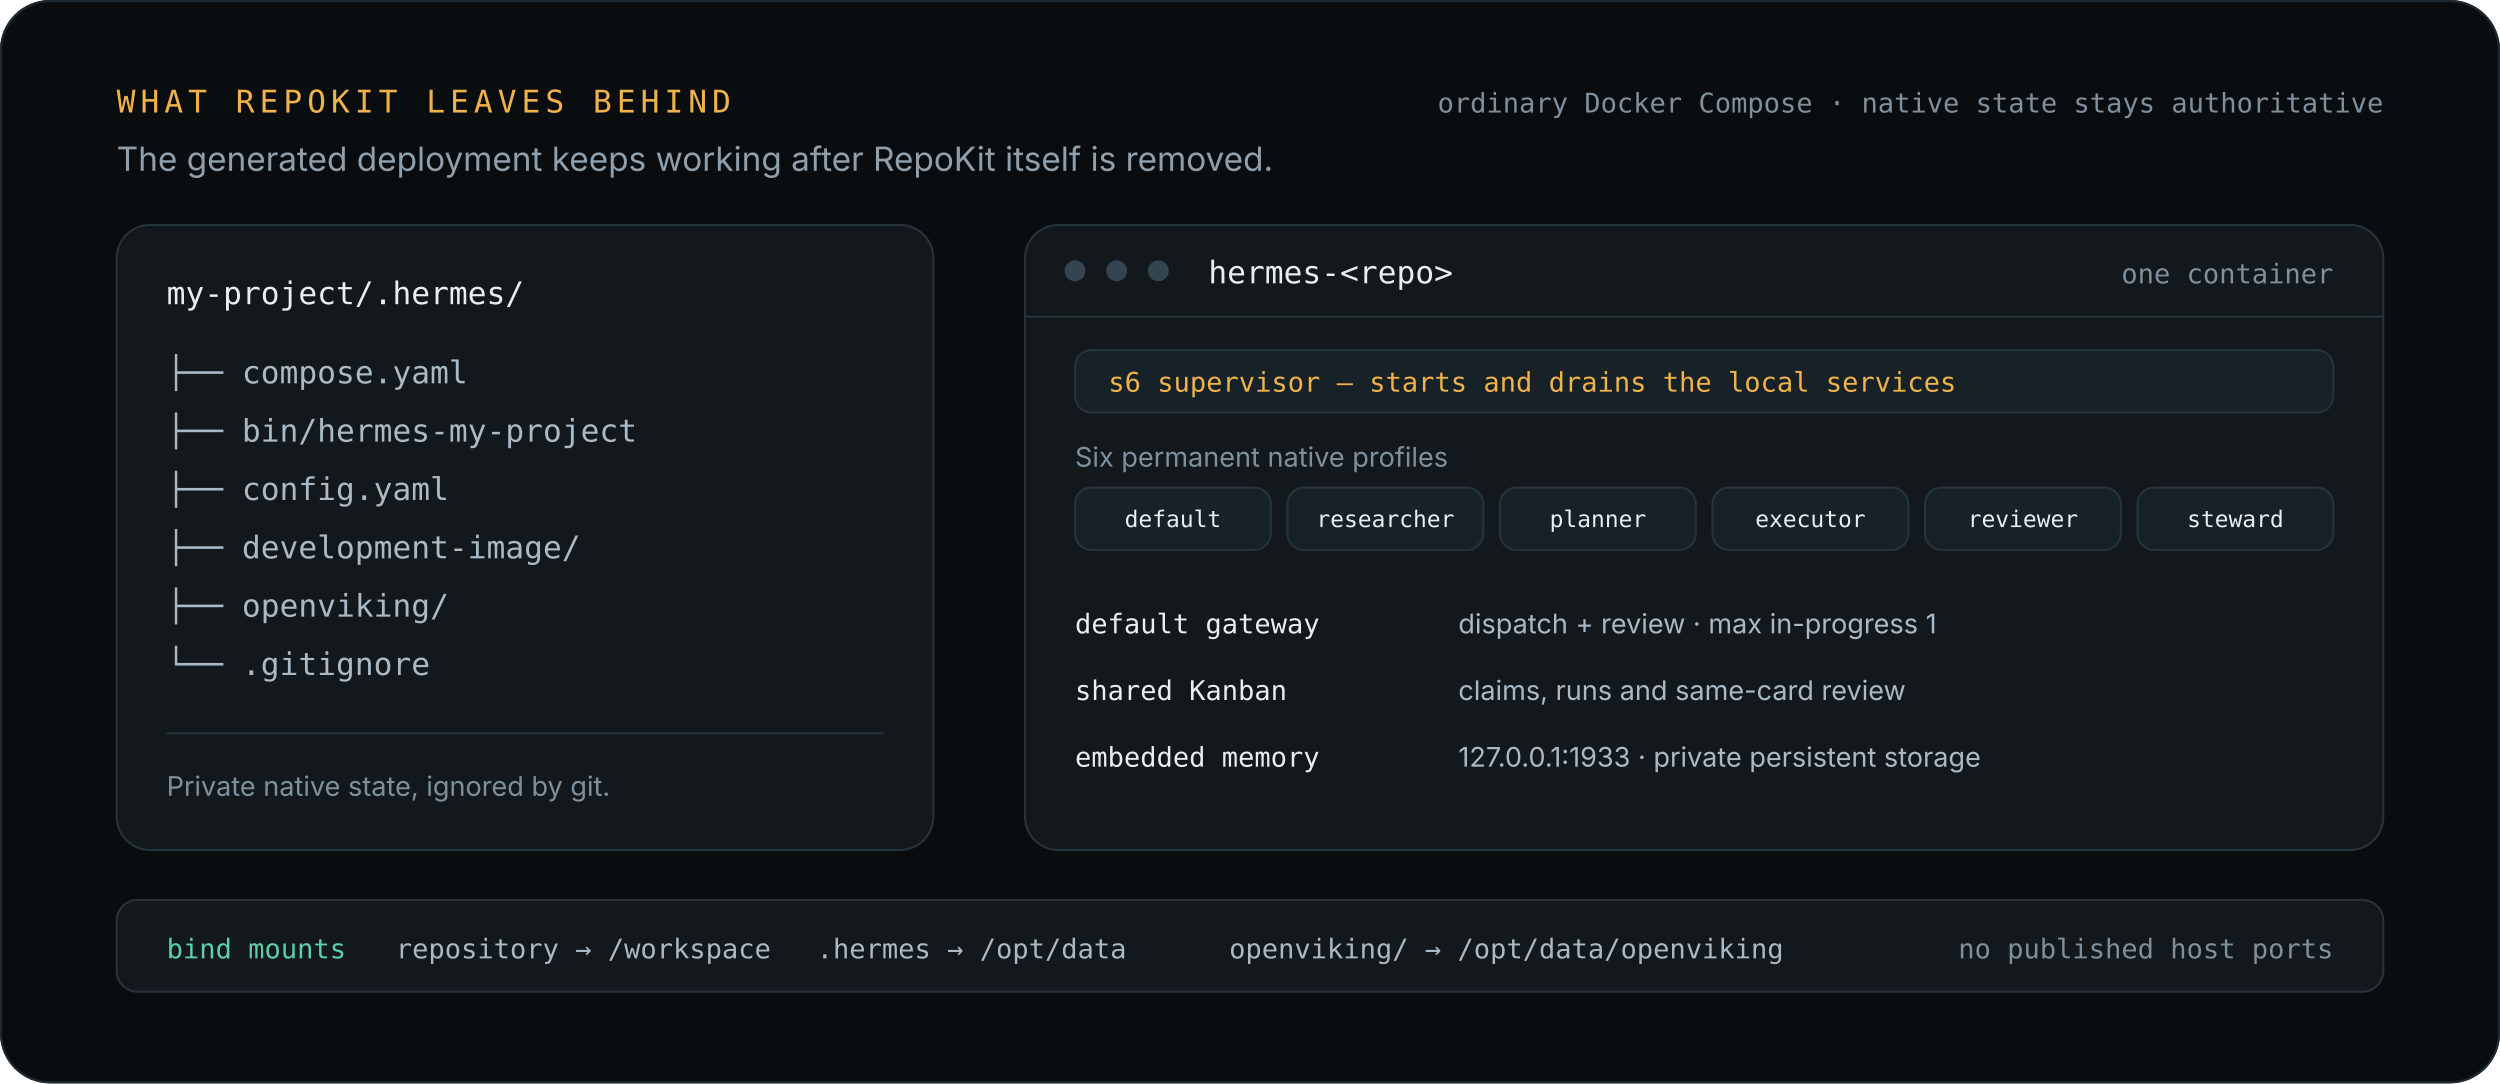
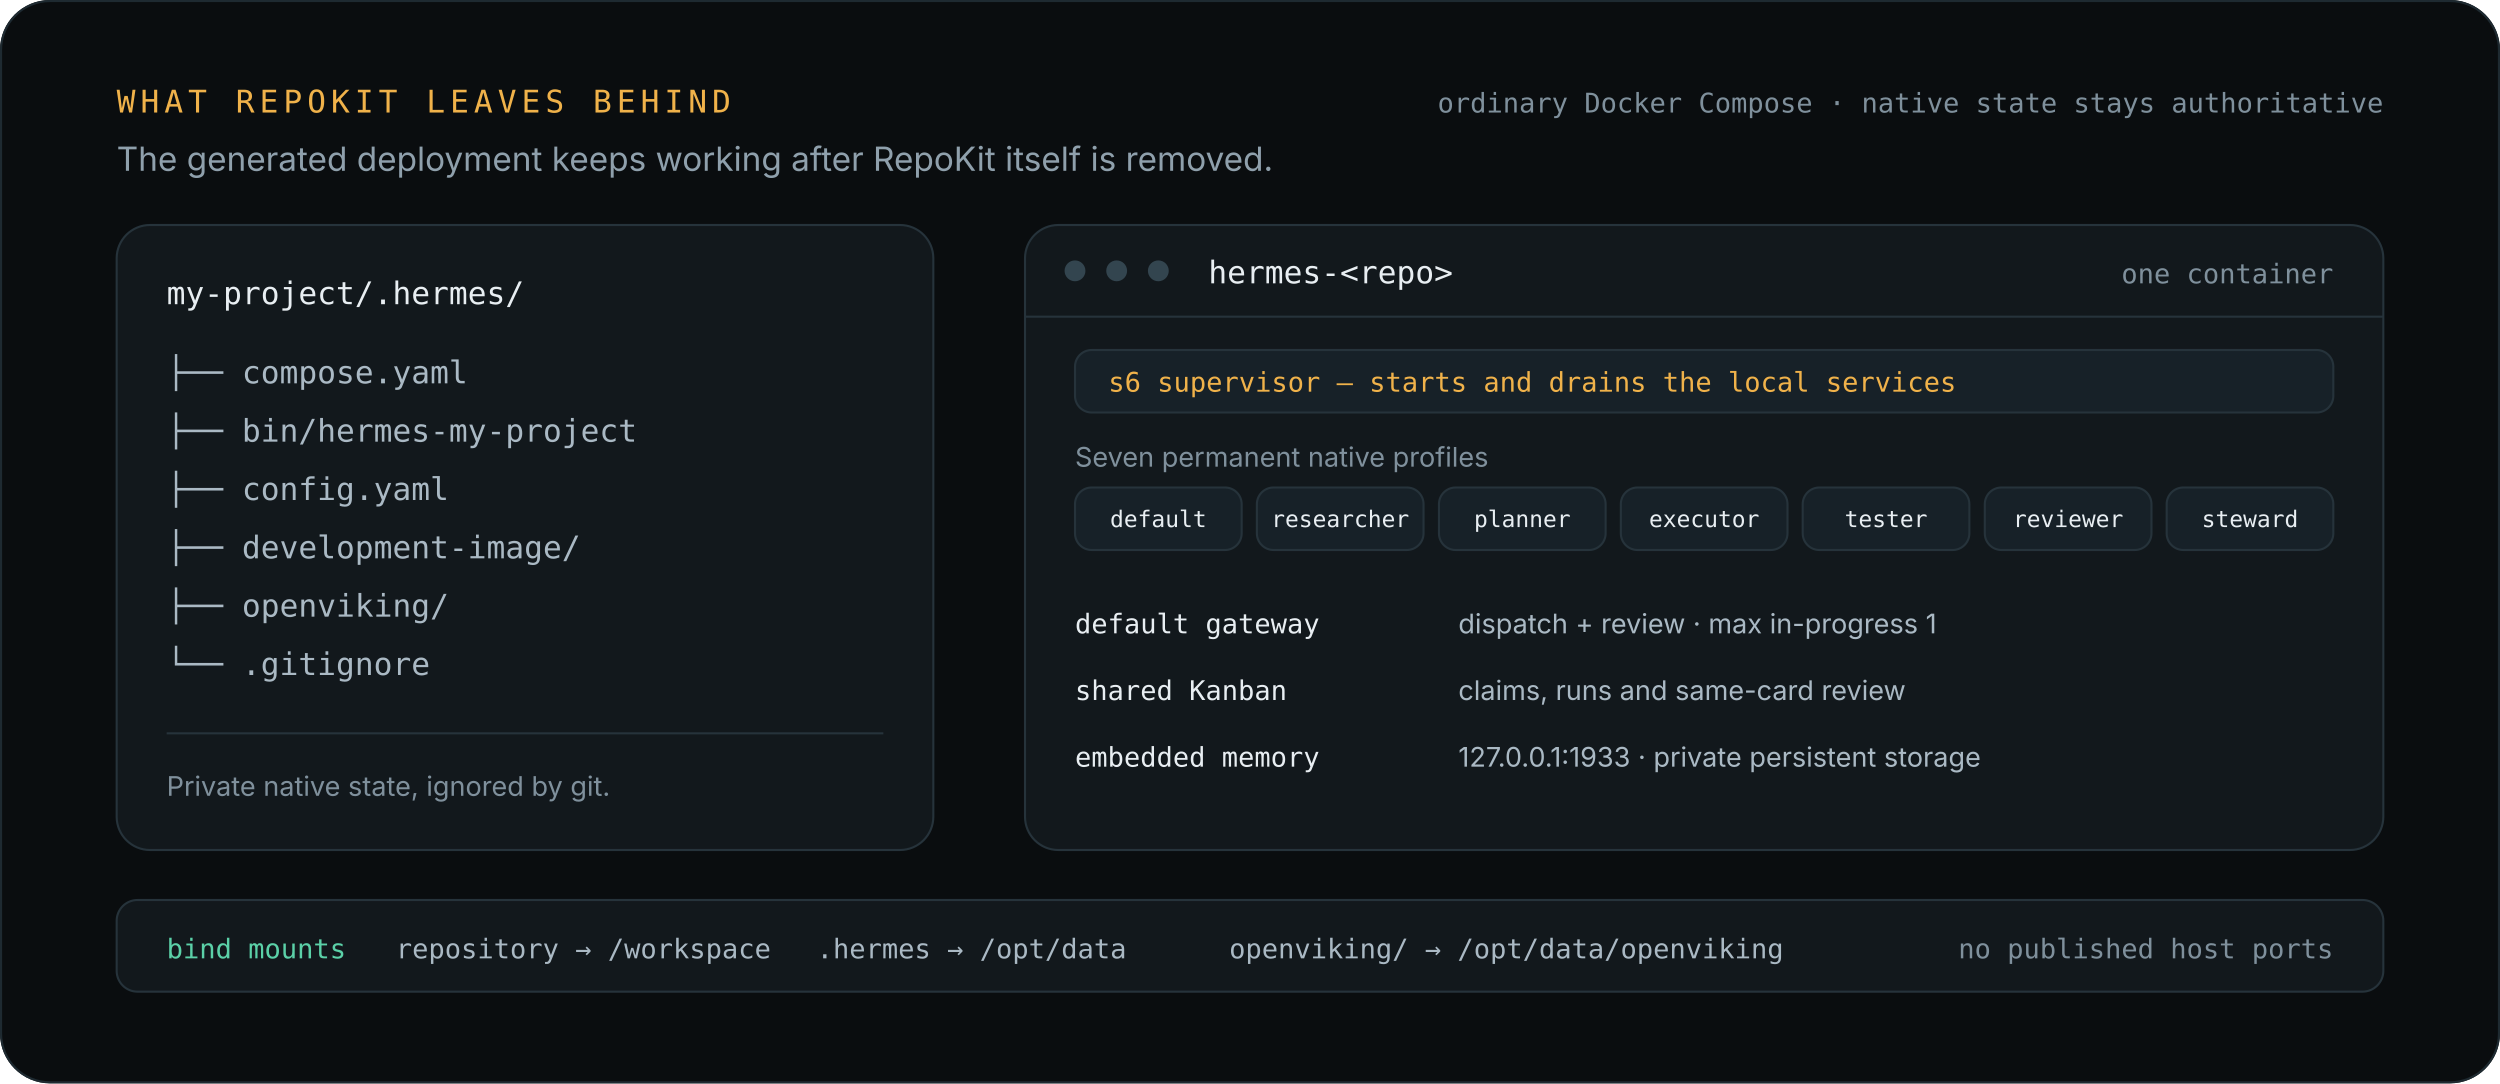
<svg xmlns="http://www.w3.org/2000/svg" width="1200" height="520" viewBox="0 0 1200 520" role="img" aria-labelledby="depTitle depDesc">
  <rect width="1200" height="520" rx="24" fill="#0A0D0F" />
  <rect x="0.5" y="0.5" width="1199" height="519" rx="23.5" fill="none" stroke="#1E2A31" />
  <g id="deployment-header">
    <text x="56" y="54" font-family="ui-monospace,SFMono-Regular,Menlo,monospace" font-size="15" letter-spacing="2.4" fill="#F0B24A">WHAT REPOKIT LEAVES BEHIND</text>
    <text x="1144" y="54" text-anchor="end" font-family="ui-monospace,SFMono-Regular,Menlo,monospace" font-size="13" fill="#7F909C">ordinary Docker Compose · native state stays authoritative</text>
    <text x="56" y="82" font-family="-apple-system,BlinkMacSystemFont,'Segoe UI',sans-serif" font-size="16" fill="#8FA0AC">The generated deployment keeps working after RepoKit itself is removed.</text>
  </g>
  <g id="generated-tree">
    <rect x="56" y="108" width="392" height="300" rx="16" fill="#12181C" stroke="#26333B" />
    <text x="80" y="146" font-family="ui-monospace,SFMono-Regular,Menlo,monospace" font-size="15" fill="#E8EEF2">my-project/.hermes/</text>
    <g font-family="ui-monospace,SFMono-Regular,Menlo,monospace" font-size="15" fill="#AAB9C4">
      <text x="80" y="184">├── compose.yaml</text>
      <text x="80" y="212">├── bin/hermes-my-project</text>
      <text x="80" y="240">├── config.yaml</text>
      <text x="80" y="268">├── development-image/</text>
      <text x="80" y="296">├── openviking/</text>
      <text x="80" y="324">└── .gitignore</text>
    </g>
    <line x1="80" y1="352" x2="424" y2="352" stroke="#26333B" />
    <text x="80" y="382" font-family="-apple-system,BlinkMacSystemFont,'Segoe UI',sans-serif" font-size="13" fill="#7F909C">Private native state, ignored by git.</text>
  </g>
  <g id="container">
    <rect x="492" y="108" width="652" height="300" rx="16" fill="#12181C" stroke="#26333B" />
    <line x1="492" y1="152" x2="1144" y2="152" stroke="#26333B" />
    <circle cx="516" cy="130" r="5" fill="#33454F" />
    <circle cx="536" cy="130" r="5" fill="#33454F" />
    <circle cx="556" cy="130" r="5" fill="#33454F" />
    <text x="580" y="136" font-family="ui-monospace,SFMono-Regular,Menlo,monospace" font-size="15" fill="#E8EEF2">hermes-&lt;repo&gt;</text>
    <text x="1120" y="136" text-anchor="end" font-family="ui-monospace,SFMono-Regular,Menlo,monospace" font-size="13" fill="#7F909C">one container</text>
    <rect x="516" y="168" width="604" height="30" rx="8" fill="#172128" stroke="#26333B" />
    <text x="532" y="188" font-family="ui-monospace,SFMono-Regular,Menlo,monospace" font-size="13" fill="#F0B24A">s6 supervisor — starts and drains the local services</text>
-     <text x="516" y="224" font-family="-apple-system,BlinkMacSystemFont,'Segoe UI',sans-serif" font-size="13" fill="#7F909C">Six permanent native profiles</text>
+     <text x="516" y="224" font-family="-apple-system,BlinkMacSystemFont,'Segoe UI',sans-serif" font-size="13" fill="#7F909C">Seven permanent native profiles</text>
    <g font-family="ui-monospace,SFMono-Regular,Menlo,monospace" font-size="11" fill="#E8EEF2" text-anchor="middle">
-       <rect x="516" y="234" width="94" height="30" rx="8" fill="#172128" stroke="#26333B" />
-       <text x="563" y="253">default</text>
-       <rect x="618" y="234" width="94" height="30" rx="8" fill="#172128" stroke="#26333B" />
-       <text x="665" y="253">researcher</text>
-       <rect x="720" y="234" width="94" height="30" rx="8" fill="#172128" stroke="#26333B" />
-       <text x="767" y="253">planner</text>
-       <rect x="822" y="234" width="94" height="30" rx="8" fill="#172128" stroke="#26333B" />
-       <text x="869" y="253">executor</text>
-       <rect x="924" y="234" width="94" height="30" rx="8" fill="#172128" stroke="#26333B" />
-       <text x="971" y="253">reviewer</text>
-       <rect x="1026" y="234" width="94" height="30" rx="8" fill="#172128" stroke="#26333B" />
-       <text x="1073" y="253">steward</text>
+       <rect x="516" y="234" width="80" height="30" rx="8" fill="#172128" stroke="#26333B" />
+       <text x="556" y="253">default</text>
+       <rect x="603.3" y="234" width="80" height="30" rx="8" fill="#172128" stroke="#26333B" />
+       <text x="643.3" y="253">researcher</text>
+       <rect x="690.7" y="234" width="80" height="30" rx="8" fill="#172128" stroke="#26333B" />
+       <text x="730.7" y="253">planner</text>
+       <rect x="778" y="234" width="80" height="30" rx="8" fill="#172128" stroke="#26333B" />
+       <text x="818" y="253">executor</text>
+       <rect x="865.3" y="234" width="80" height="30" rx="8" fill="#172128" stroke="#26333B" />
+       <text x="905.3" y="253">tester</text>
+       <rect x="952.7" y="234" width="80" height="30" rx="8" fill="#172128" stroke="#26333B" />
+       <text x="992.7" y="253">reviewer</text>
+       <rect x="1040" y="234" width="80" height="30" rx="8" fill="#172128" stroke="#26333B" />
+       <text x="1080" y="253">steward</text>
    </g>
    <g font-family="ui-monospace,SFMono-Regular,Menlo,monospace" font-size="13">
      <text x="516" y="304" fill="#E8EEF2">default gateway</text>
      <text x="700" y="304" font-family="-apple-system,BlinkMacSystemFont,'Segoe UI',sans-serif" fill="#AAB9C4">dispatch + review · max in-progress 1</text>
      <text x="516" y="336" fill="#E8EEF2">shared Kanban</text>
      <text x="700" y="336" font-family="-apple-system,BlinkMacSystemFont,'Segoe UI',sans-serif" fill="#AAB9C4">claims, runs and same-card review</text>
      <text x="516" y="368" fill="#E8EEF2">embedded memory</text>
      <text x="700" y="368" font-family="-apple-system,BlinkMacSystemFont,'Segoe UI',sans-serif" fill="#AAB9C4">127.0.0.1:1933 · private persistent storage</text>
    </g>
  </g>
  <g id="mounts">
    <rect x="56" y="432" width="1088" height="44" rx="10" fill="#12181C" stroke="#26333B" />
    <text x="80" y="460" font-family="ui-monospace,SFMono-Regular,Menlo,monospace" font-size="13" fill="#5BD1A8">bind mounts</text>
    <text x="190" y="460" font-family="ui-monospace,SFMono-Regular,Menlo,monospace" font-size="13" fill="#AAB9C4">repository → /workspace</text>
    <text x="392" y="460" font-family="ui-monospace,SFMono-Regular,Menlo,monospace" font-size="13" fill="#AAB9C4">.hermes → /opt/data</text>
    <text x="590" y="460" font-family="ui-monospace,SFMono-Regular,Menlo,monospace" font-size="13" fill="#AAB9C4">openviking/ → /opt/data/openviking</text>
    <text x="1120" y="460" text-anchor="end" font-family="ui-monospace,SFMono-Regular,Menlo,monospace" font-size="13" fill="#7F909C">no published host ports</text>
  </g>
</svg>
